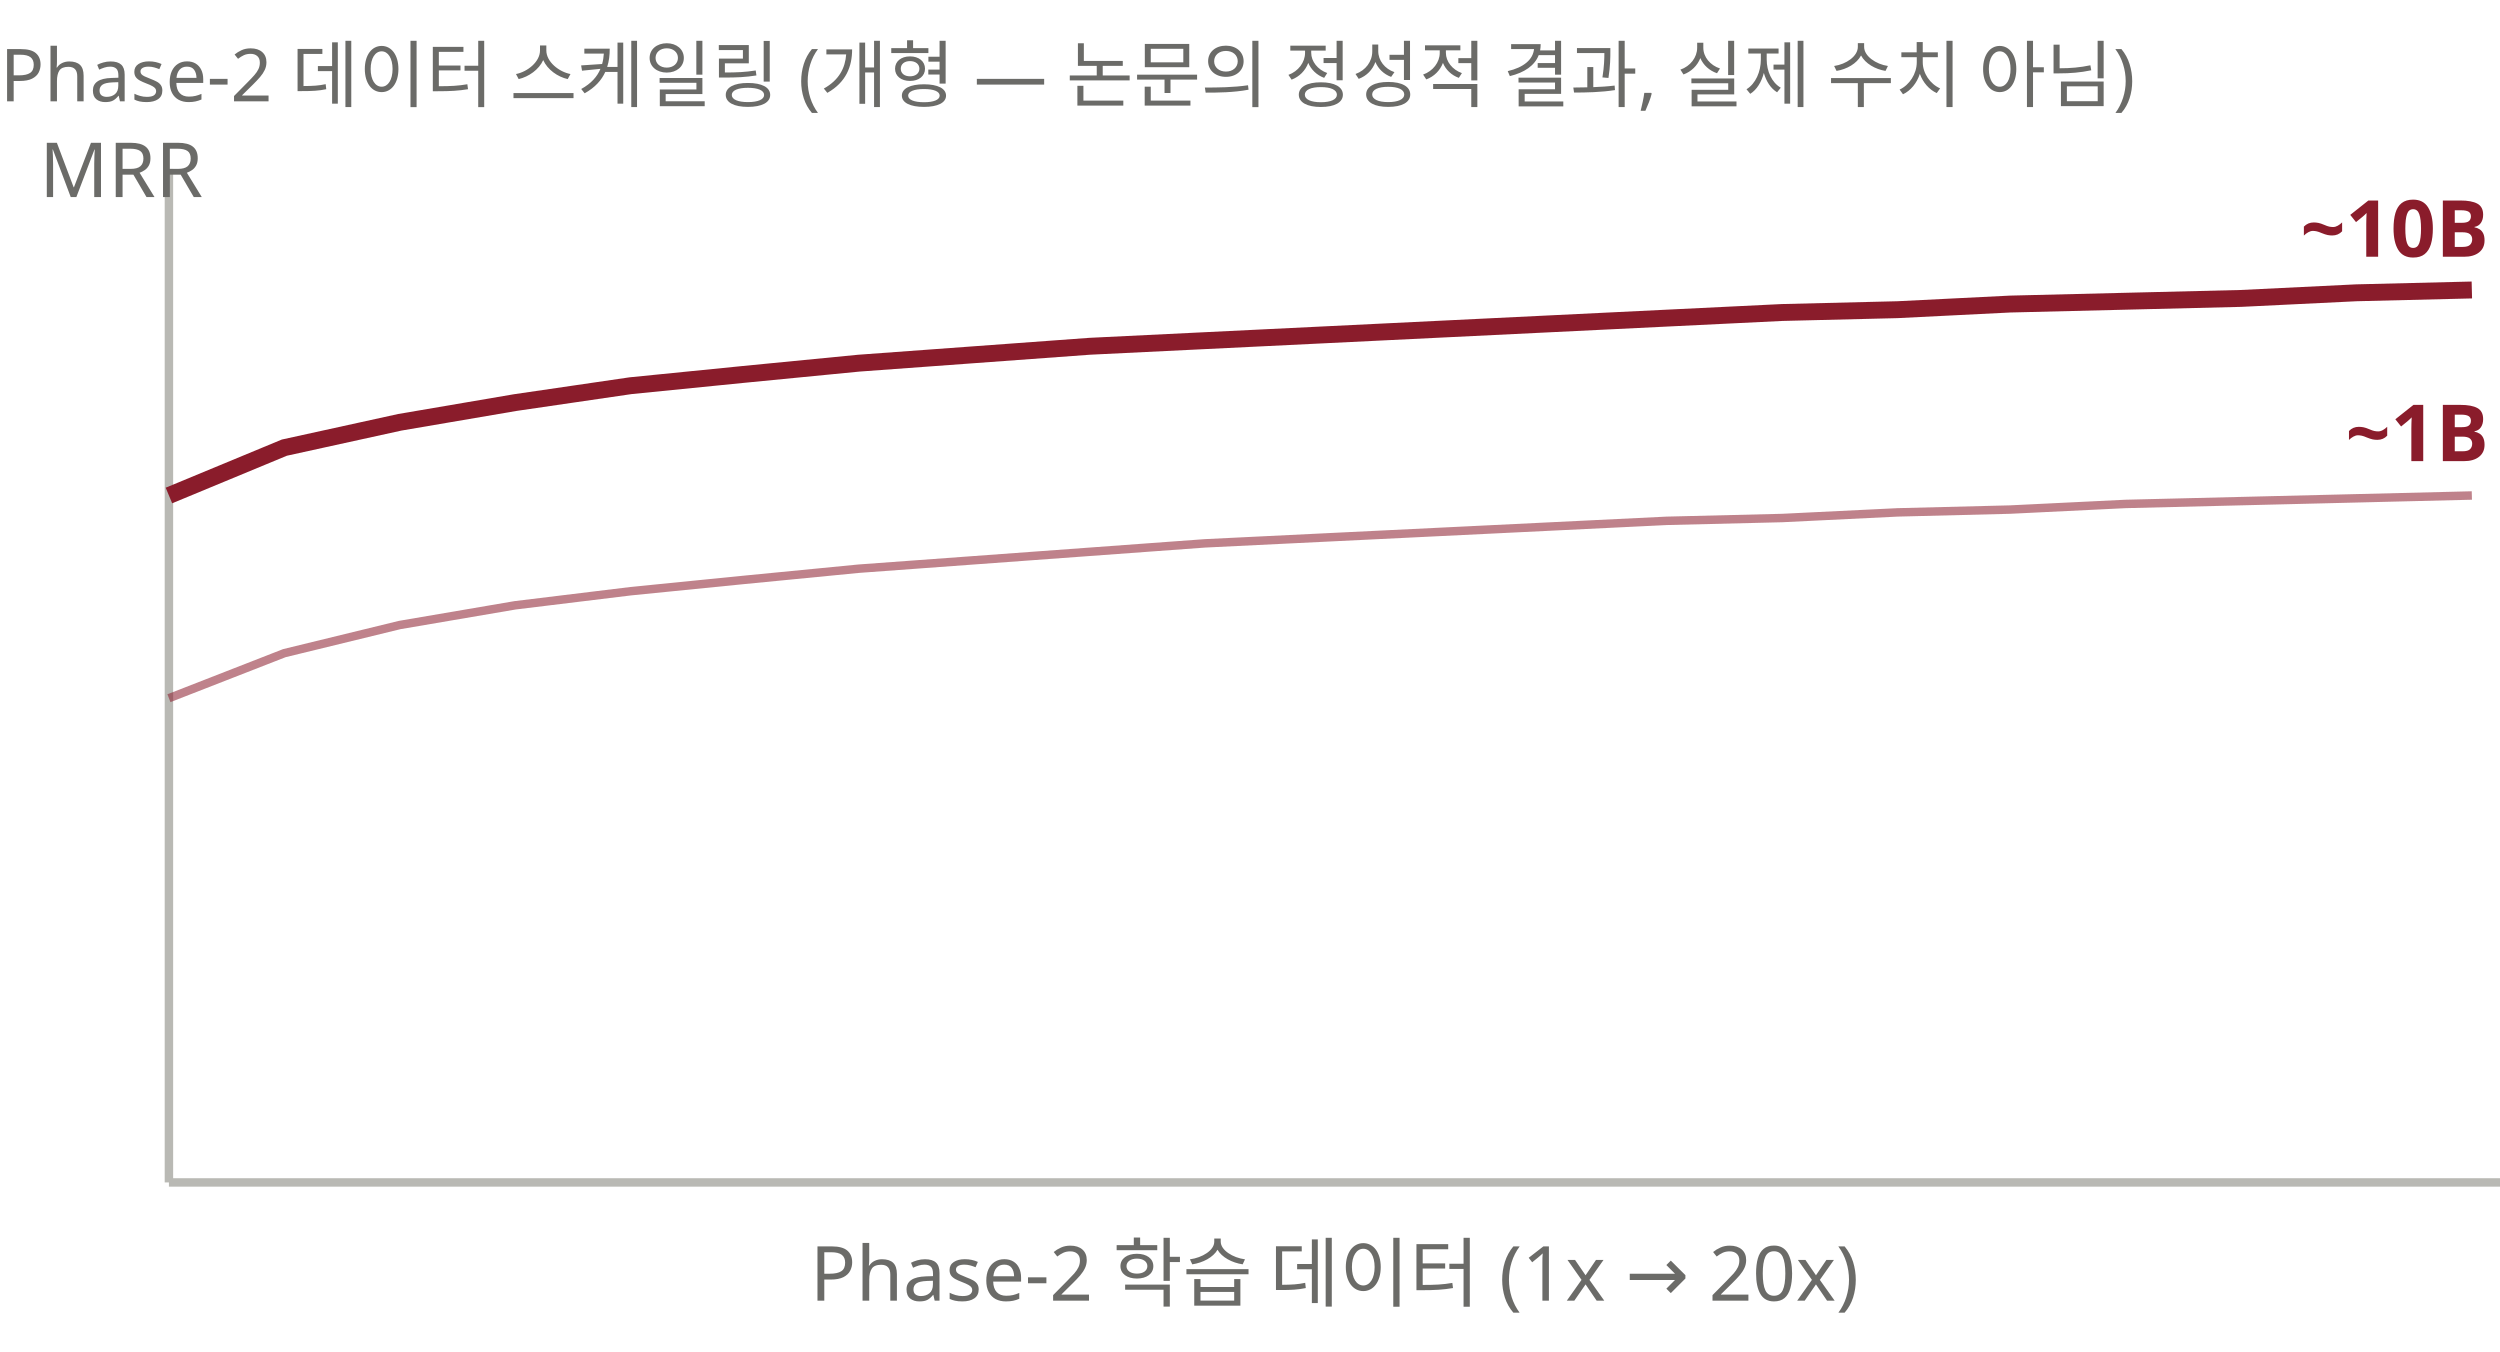
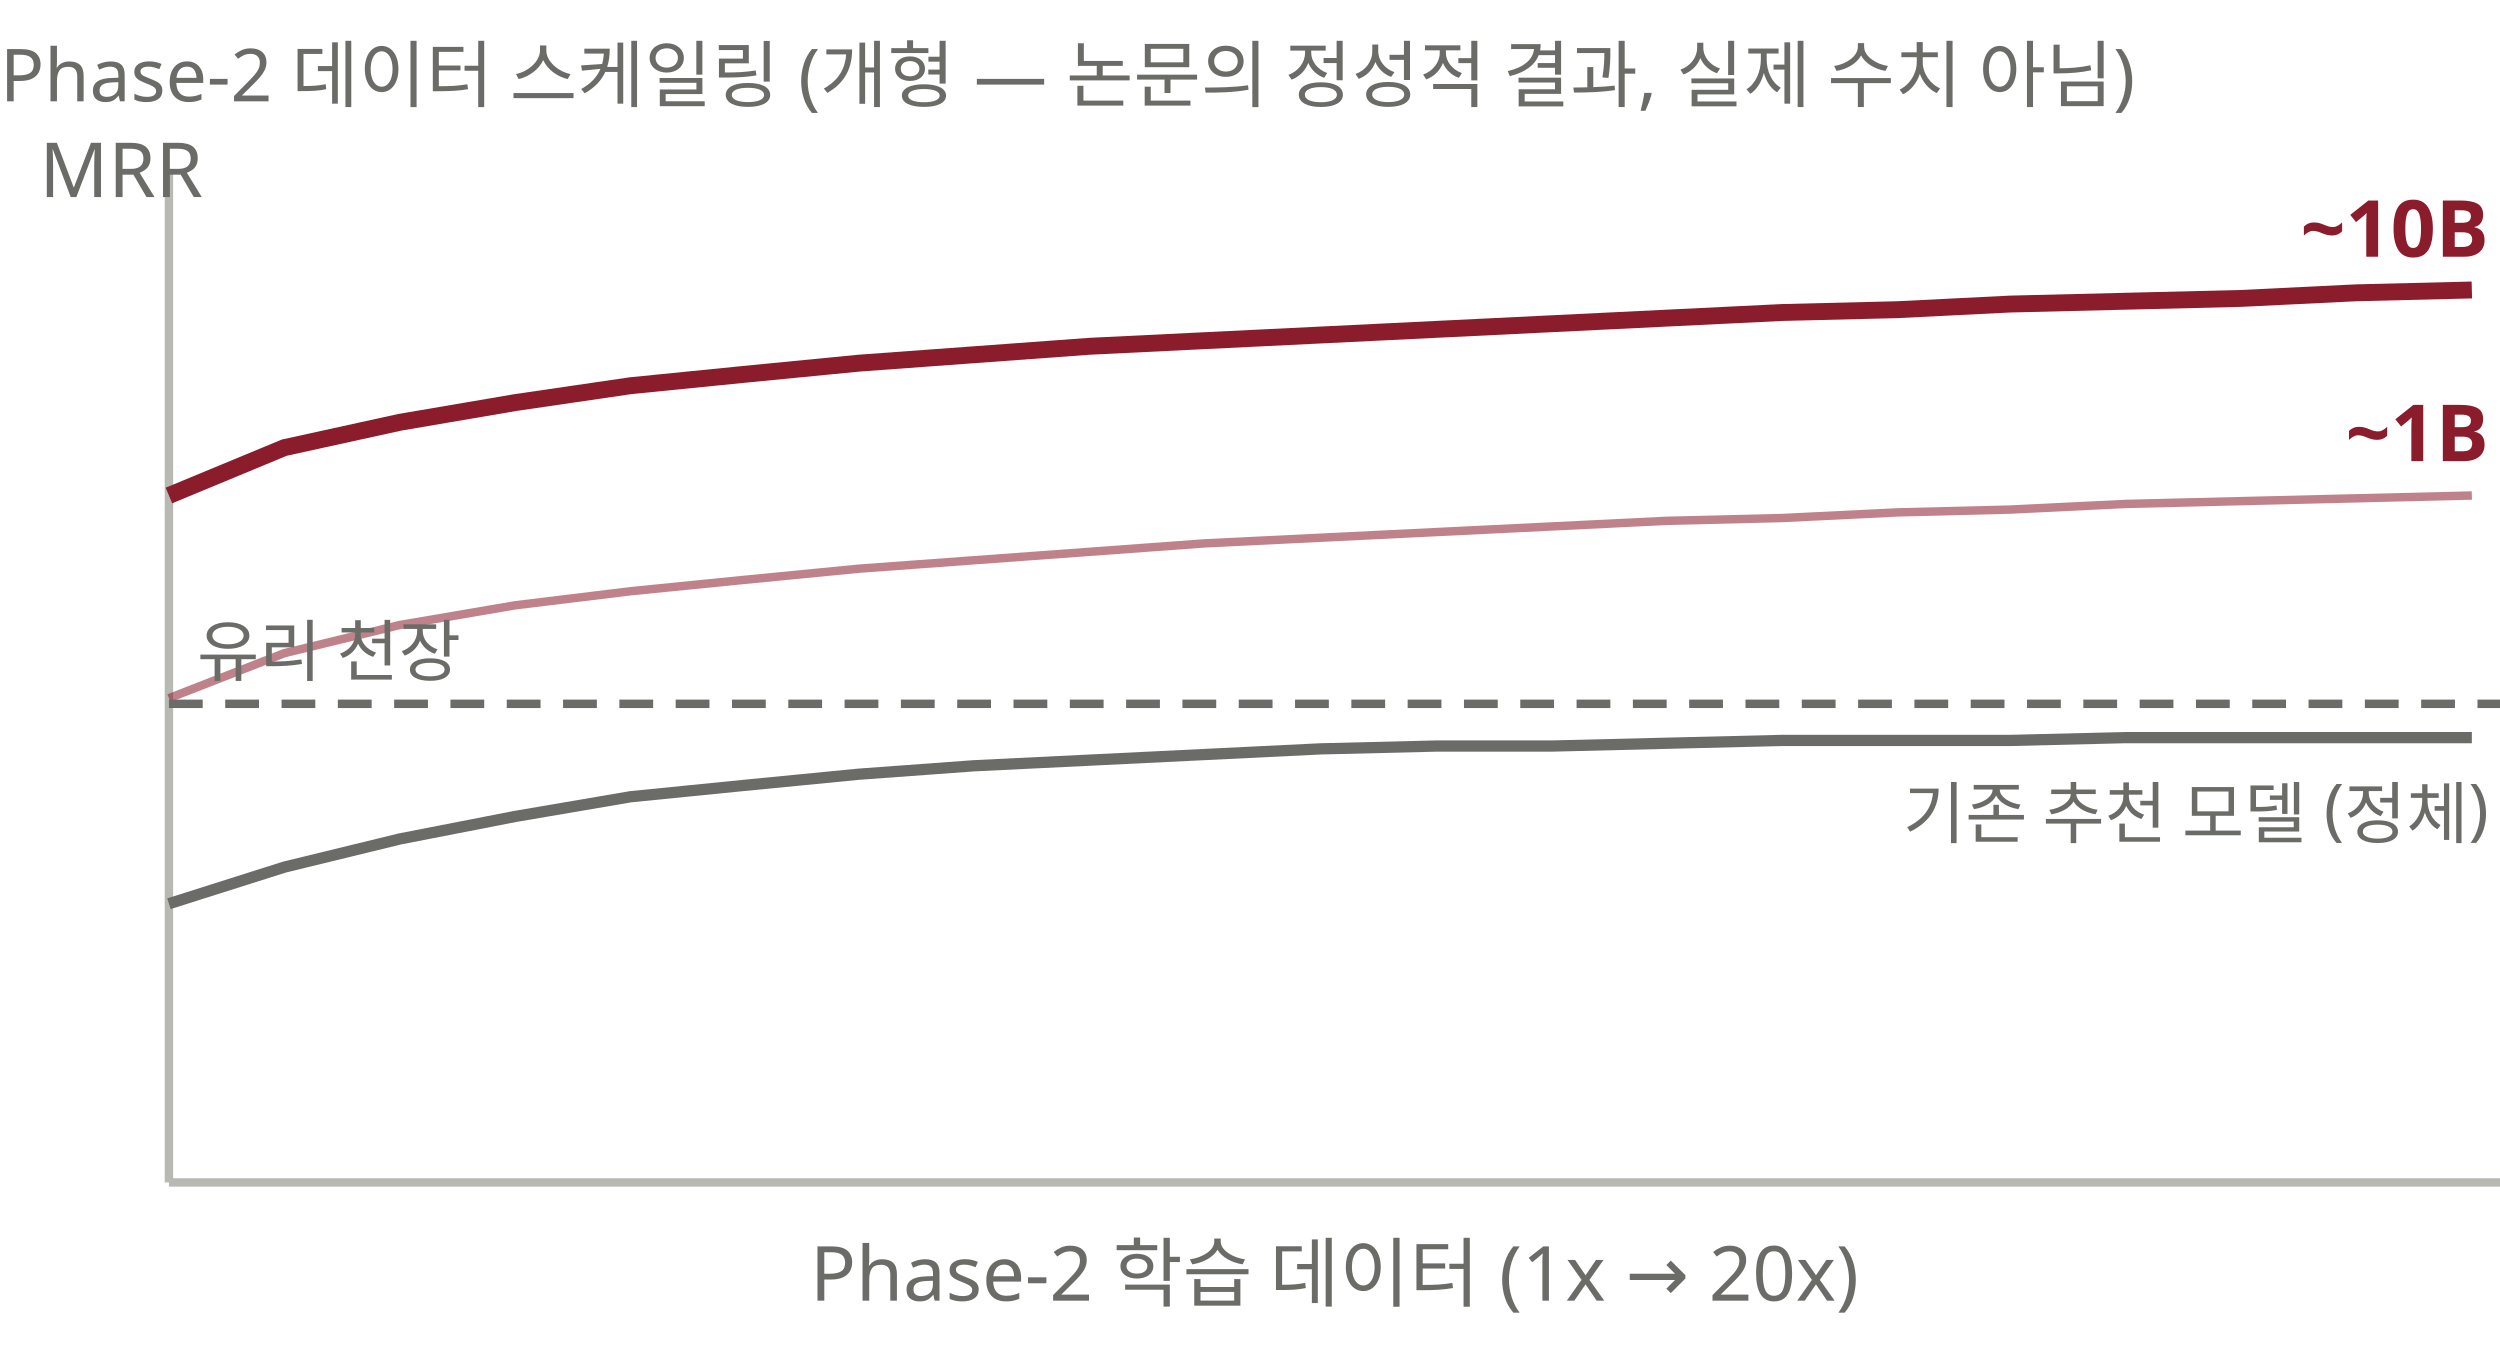
<svg xmlns="http://www.w3.org/2000/svg" viewBox="0 0 888 480" width="888" height="480">
  <defs>
    <marker id="a" viewBox="0 0 10 10" refX="9" refY="5" markerWidth="5" markerHeight="5" orient="auto">
      <path d="M0 0L10 5L0 10z" fill="#8A1C2B" />
    </marker>
  </defs>
  <text x="0" y="36" font-size="26" fill="#6B6B68" text-anchor="start" font-weight="normal" font-family="NanumGothic, Nanum Gothic, sans-serif">Phase-2 데이터 스케일링 (개형 — 논문의 정성적 결과, 실제 수치 아님)</text>
  <line x1="60" y1="420" x2="888" y2="420" stroke="#B9B9B4" stroke-width="3" />
  <line x1="60" y1="60" x2="60" y2="420" stroke="#B9B9B4" stroke-width="3" />
  <text x="474.0" y="462" font-size="27" fill="#6B6B68" text-anchor="middle" font-weight="normal" font-family="NanumGothic, Nanum Gothic, sans-serif">Phase-2 학습 데이터 (1x → 20x)</text>
  <text x="14" y="70" font-size="27" fill="#6B6B68" text-anchor="start" font-weight="normal" font-family="NanumGothic, Nanum Gothic, sans-serif">MRR</text>
  <polyline points="60,248 101,232 142,222 183,215 224,210 264,206 305,202 346,199 387,196 428,193 469,191 510,189 551,187 592,185 633,184 674,182 714,181 755,179 796,178 837,177 878,176" fill="none" stroke="#8A1C2B" stroke-width="3" opacity="0.55" />
  <text x="884" y="163.8" font-size="28" fill="#8A1C2B" text-anchor="end" font-weight="bold" font-family="NanumGothic, Nanum Gothic, sans-serif">~1B</text>
  <polyline points="60,176 101,159 142,150 183,143 224,137 264,133 305,129 346,126 387,123 428,121 469,119 510,117 551,115 592,113 633,111 674,110 714,108 755,107 796,106 837,104 878,103" fill="none" stroke="#8A1C2B" stroke-width="6" opacity="1.0" />
  <text x="884" y="91.2" font-size="28" fill="#8A1C2B" text-anchor="end" font-weight="bold" font-family="NanumGothic, Nanum Gothic, sans-serif">~10B</text>
+   <line x1="60" y1="250" x2="888" y2="250" stroke="#6B6B68" stroke-width="3" stroke-dasharray="12 8" />
+   <text x="70" y="240" font-size="24" fill="#6B6B68" text-anchor="start" font-weight="normal" font-family="NanumGothic, Nanum Gothic, sans-serif">유리 천장</text>
+   <polyline points="60,321 101,308 142,298 183,290 224,283 264,279 305,275 346,272 387,270 428,268 469,266 510,265 551,265 592,264 633,263 674,263 714,263 755,262 796,262 837,262 878,262" fill="none" stroke="#6B6B68" stroke-width="4" />
+   <text x="884" y="297.6" font-size="24" fill="#6B6B68" text-anchor="end" font-weight="normal" font-family="NanumGothic, Nanum Gothic, sans-serif">기존 추천 모델 (정체)</text>
</svg>
